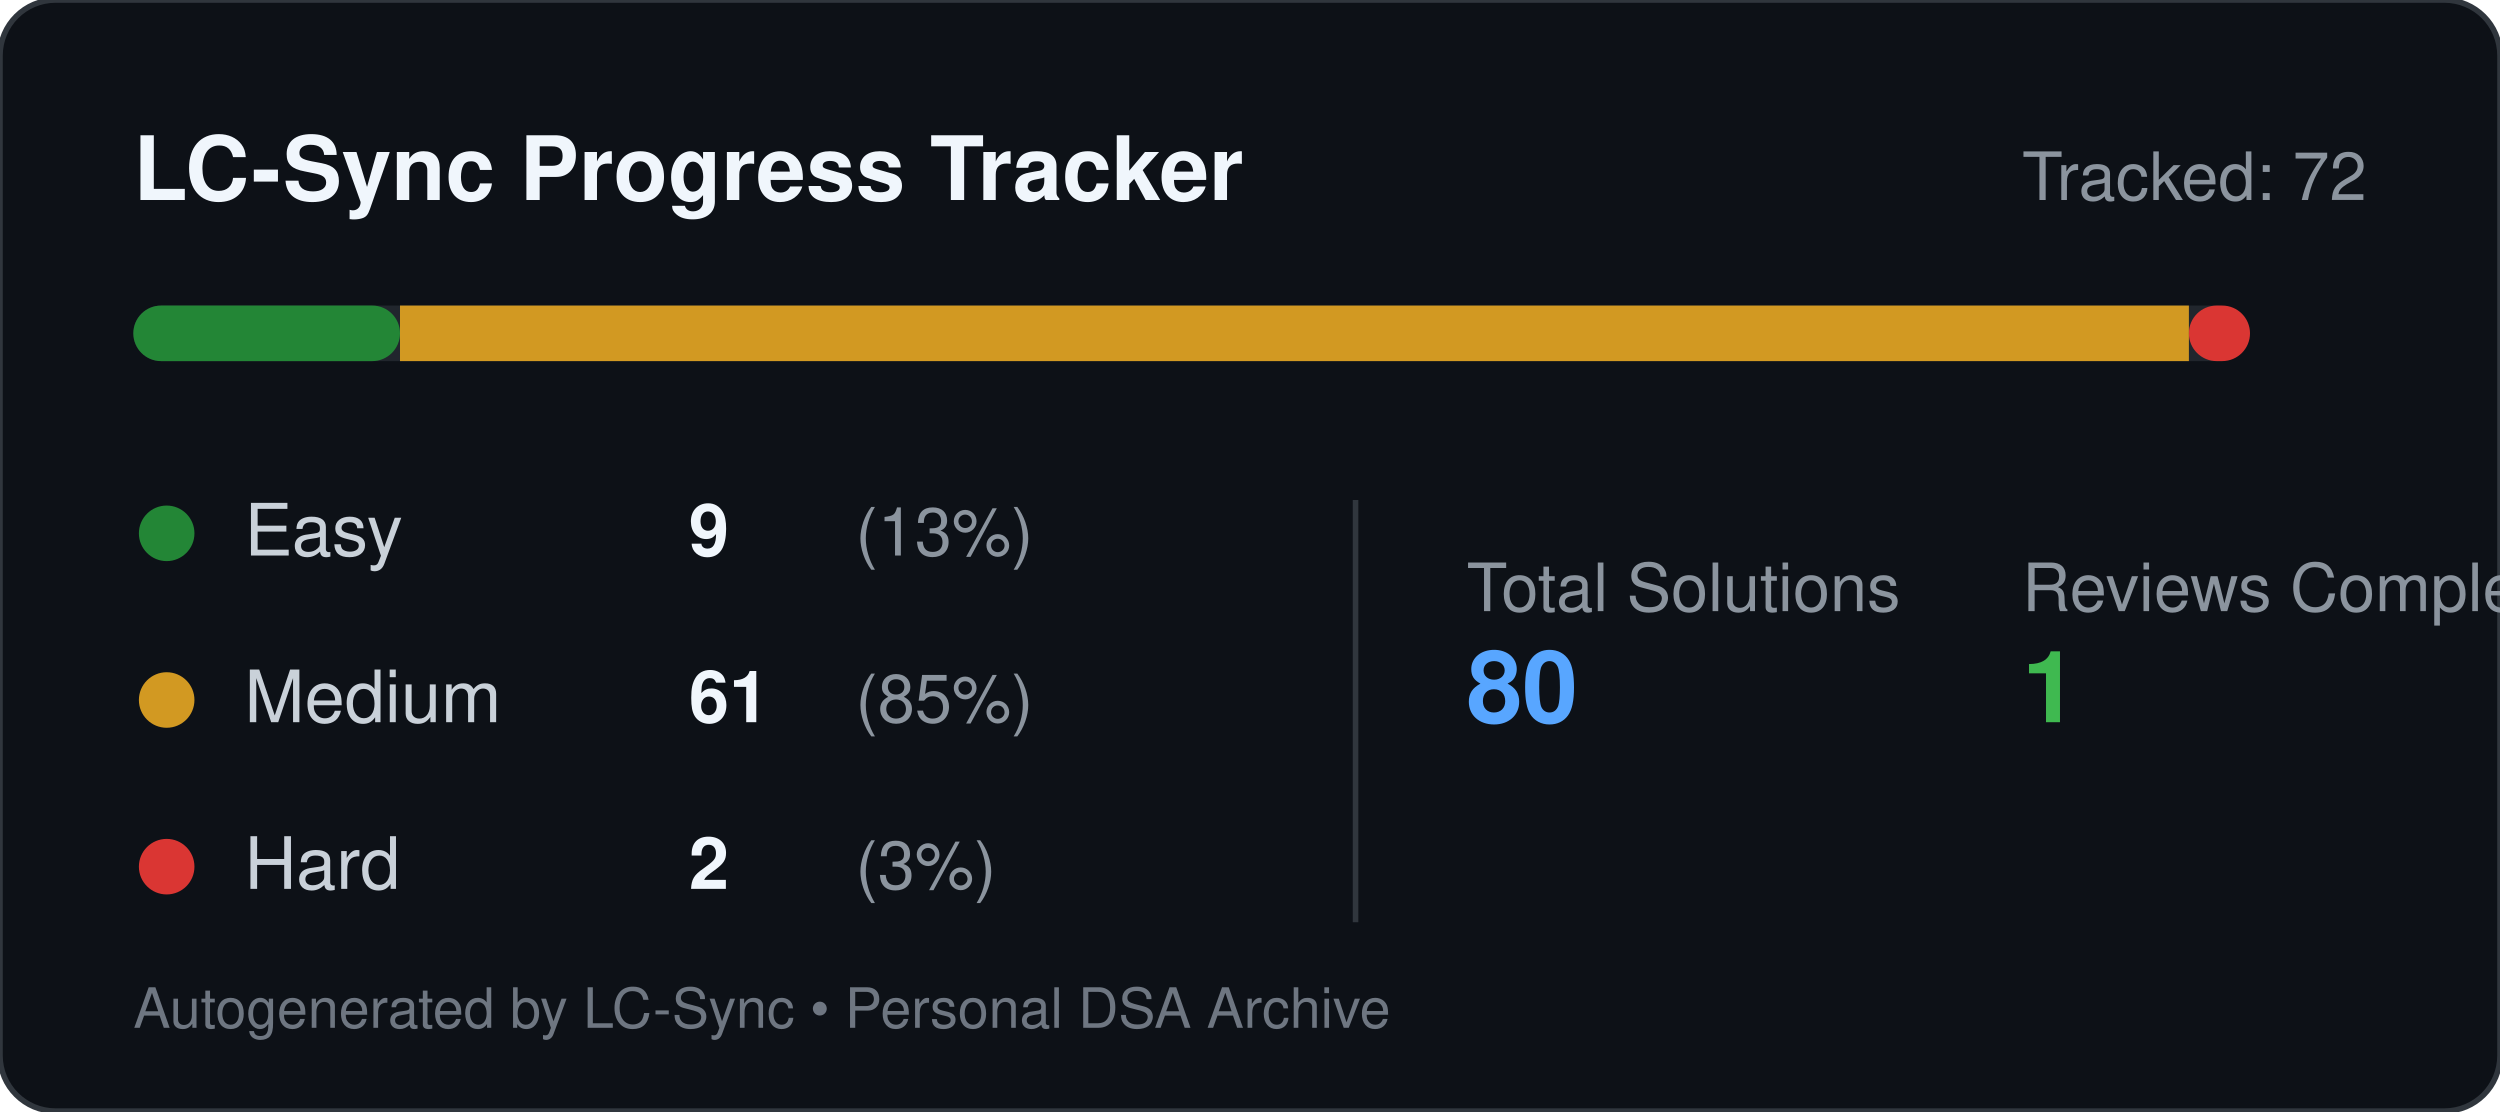
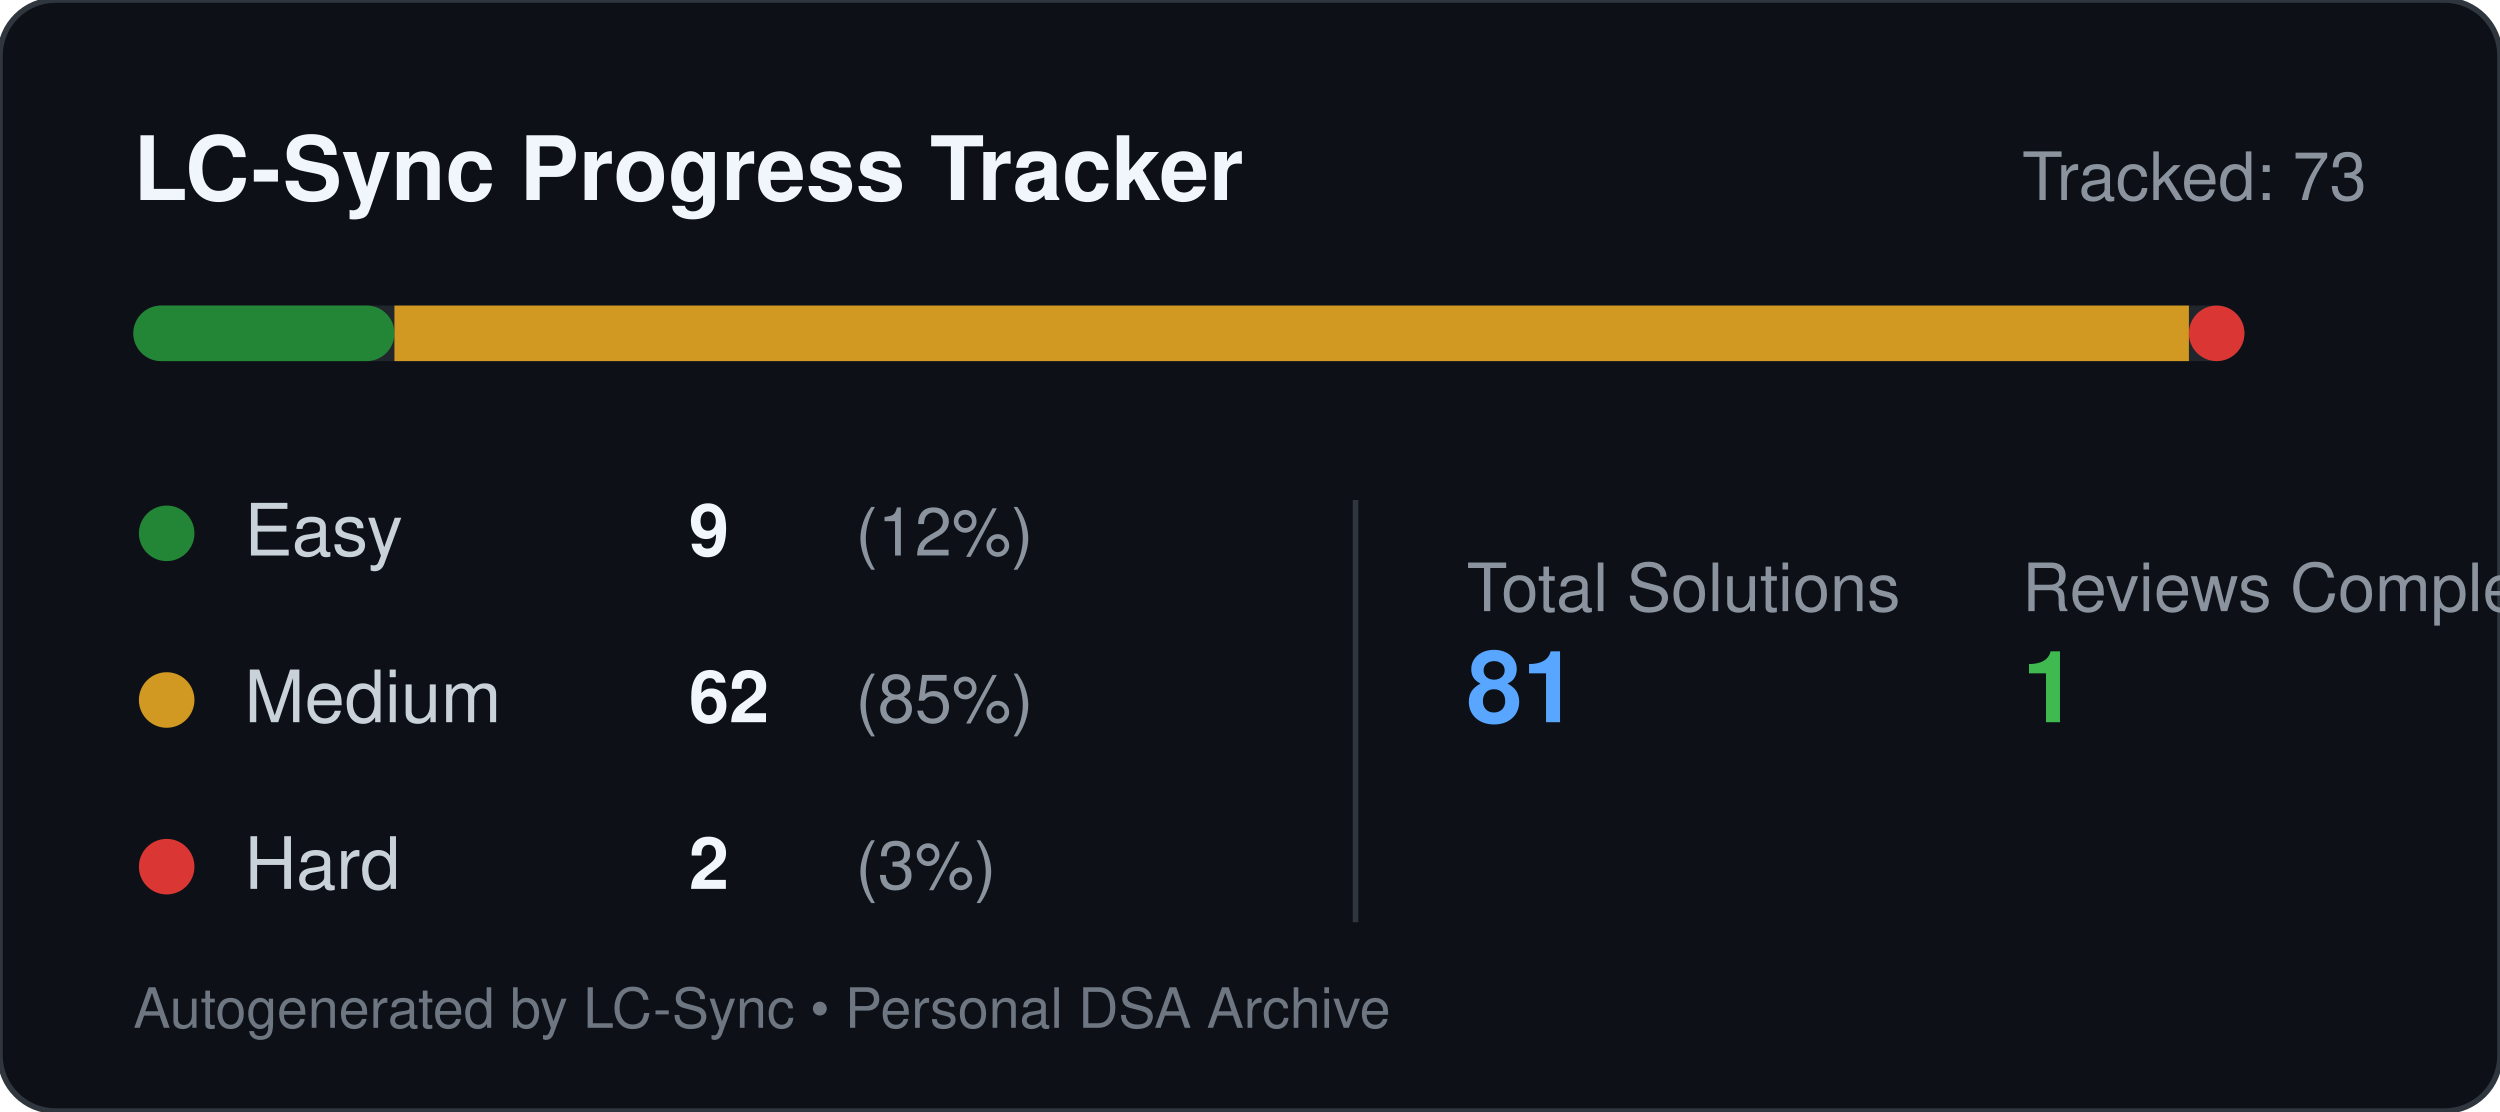
<svg xmlns="http://www.w3.org/2000/svg" width="450" height="200" viewBox="0 0 450 200" fill="none">
  <rect width="450" height="200" rx="10" fill="#0d1117" stroke="#30363d" stroke-width="1" />
  <text x="24" y="36" fill="#f0f6fc" font-family="-apple-system, BlinkMacSystemFont, 'Segoe UI', Helvetica, Arial, sans-serif" font-size="16" font-weight="600">LC-Sync Progress Tracker</text>
-   <text x="426" y="36" text-anchor="end" fill="#8b949e" font-family="-apple-system, BlinkMacSystemFont, 'Segoe UI', Helvetica, Arial, sans-serif" font-size="12">Tracked: 72</text>
+   <text x="426" y="36" text-anchor="end" fill="#8b949e" font-family="-apple-system, BlinkMacSystemFont, 'Segoe UI', Helvetica, Arial, sans-serif" font-size="12">Tracked: 73</text>
  <g transform="translate(24, 55)">
    <rect width="380" height="10" rx="5" fill="#21262d" />
-     <rect x="0" y="0" width="48" height="10" rx="5" fill="#238636" />
-     <rect x="48" y="0" width="322" height="10" fill="#d29922" />
-     <rect x="370" y="0" width="11" height="10" rx="5" fill="#da3633" />
+     <rect x="0" y="0" width="47" height="10" rx="5" fill="#238636" />
+     <rect x="47" y="0" width="323" height="10" fill="#d29922" />
+     <rect x="370" y="0" width="10" height="10" rx="5" fill="#da3633" />
  </g>
  <g transform="translate(24, 90)" font-family="-apple-system, BlinkMacSystemFont, 'Segoe UI', Helvetica, Arial, sans-serif">
    <circle cx="6" cy="6" r="5" fill="#238636" />
    <text x="20" y="10" fill="#c9d1d9" font-size="13">Easy</text>
    <text x="100" y="10" fill="#f0f6fc" font-size="13" font-weight="600">9</text>
-     <text x="130" y="10" fill="#8b949e" font-size="12">(13%)</text>
+     <text x="130" y="10" fill="#8b949e" font-size="12">(12%)</text>
    <circle cx="6" cy="36" r="5" fill="#d29922" />
    <text x="20" y="40" fill="#c9d1d9" font-size="13">Medium</text>
-     <text x="100" y="40" fill="#f0f6fc" font-size="13" font-weight="600">61</text>
+     <text x="100" y="40" fill="#f0f6fc" font-size="13" font-weight="600">62</text>
    <text x="130" y="40" fill="#8b949e" font-size="12">(85%)</text>
    <circle cx="6" cy="66" r="5" fill="#da3633" />
    <text x="20" y="70" fill="#c9d1d9" font-size="13">Hard</text>
    <text x="100" y="70" fill="#f0f6fc" font-size="13" font-weight="600">2</text>
    <text x="130" y="70" fill="#8b949e" font-size="12">(3%)</text>
    <line x1="220" y1="0" x2="220" y2="76" stroke="#30363d" stroke-width="1" />
    <text x="240" y="20" fill="#8b949e" font-size="12">Total Solutions</text>
-     <text x="240" y="40" fill="#58a6ff" font-size="18" font-weight="600">80</text>
+     <text x="240" y="40" fill="#58a6ff" font-size="18" font-weight="600">81</text>
    <text x="340" y="20" fill="#8b949e" font-size="12">Reviews Completed</text>
    <text x="340" y="40" fill="#3fb950" font-size="18" font-weight="600">1</text>
  </g>
  <text x="24" y="185" fill="#6e7681" font-family="-apple-system, BlinkMacSystemFont, 'Segoe UI', Helvetica, Arial, sans-serif" font-size="10">Autogenerated by LC-Sync • Personal DSA Archive</text>
</svg>
